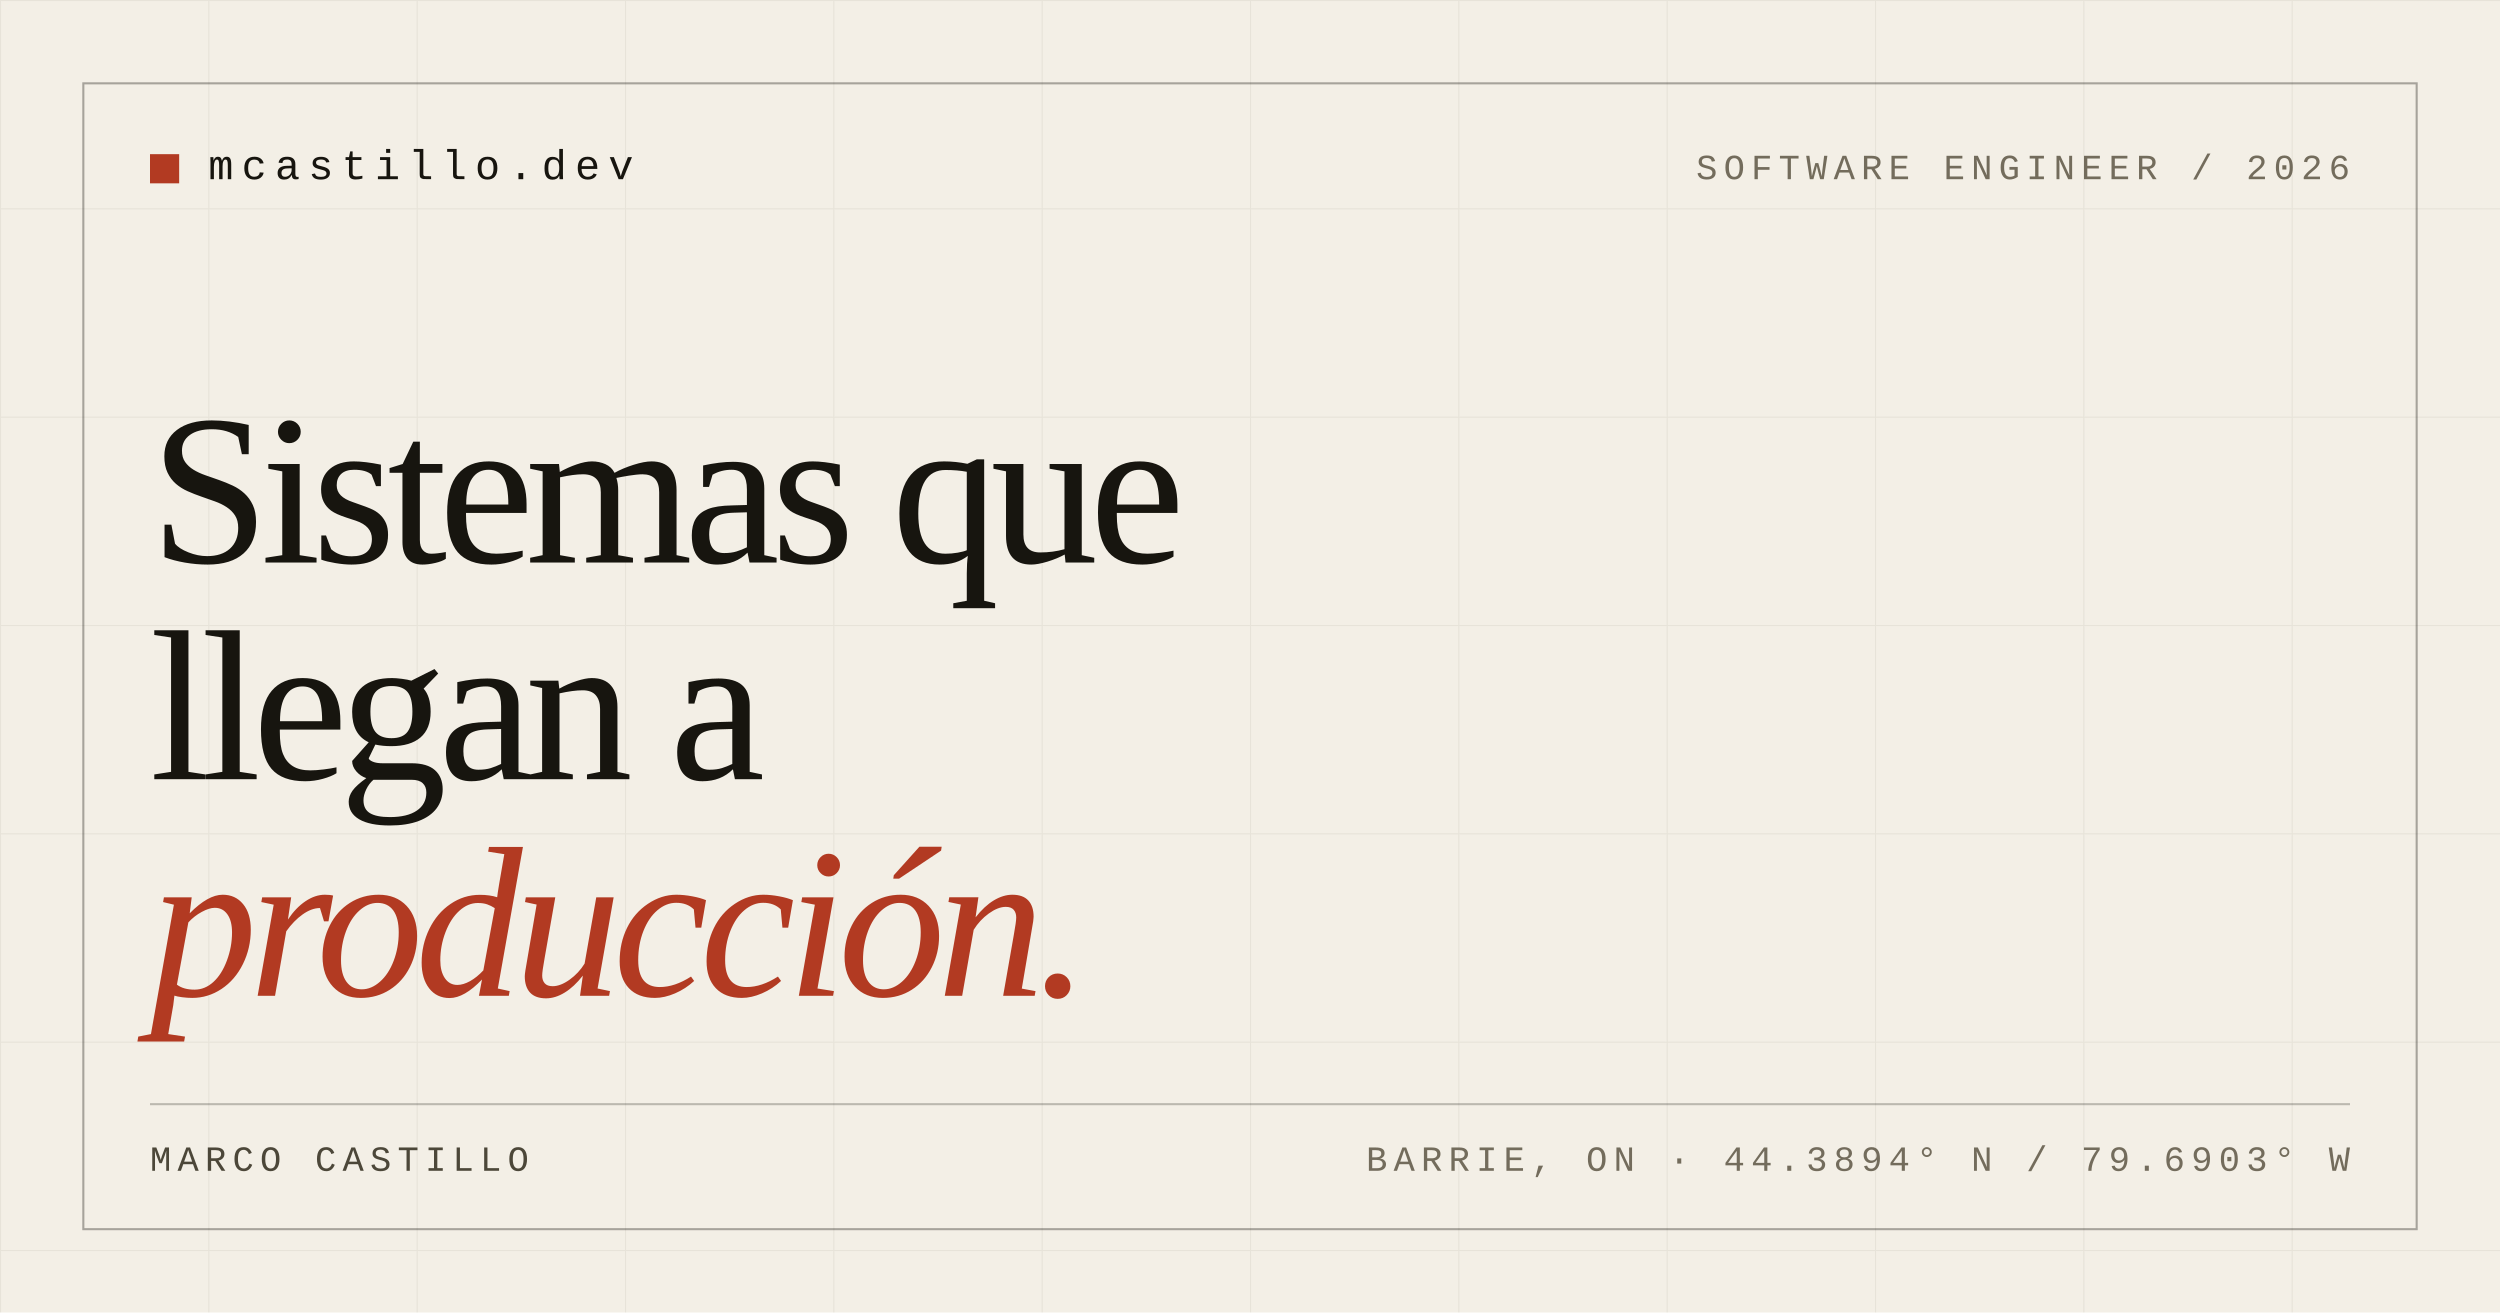
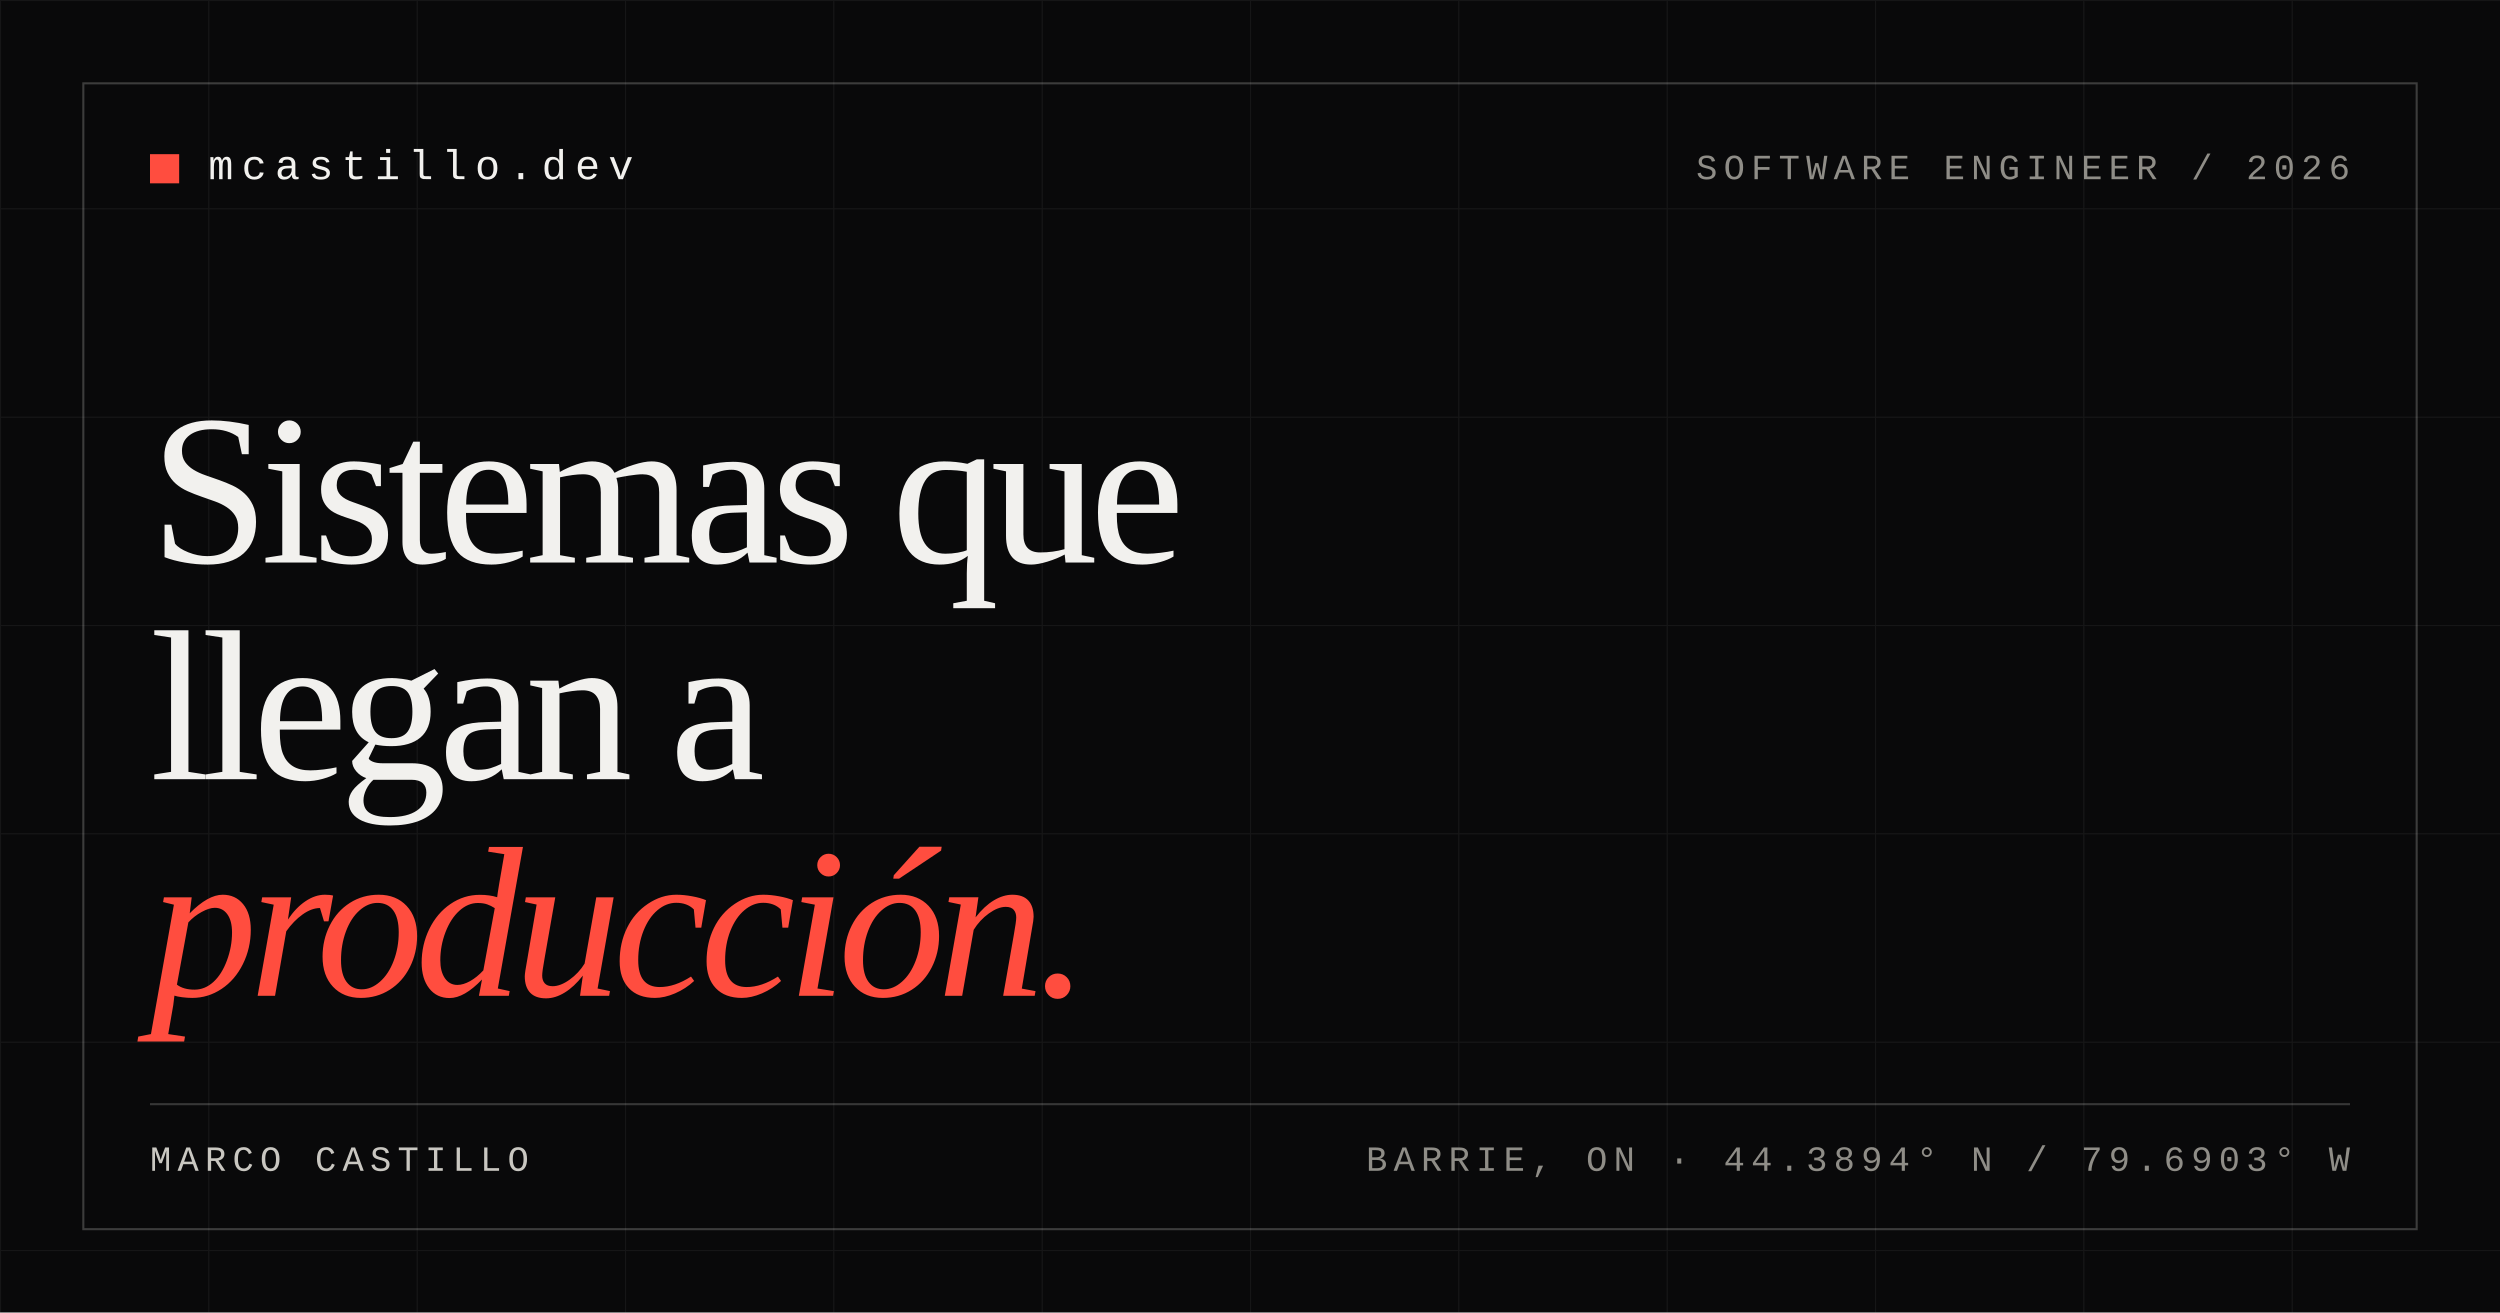
<svg xmlns="http://www.w3.org/2000/svg" width="1200" height="630" viewBox="0 0 1200 630">
  <defs>
    <pattern id="grid" width="100" height="100" patternUnits="userSpaceOnUse">
-       <path d="M100 0H0V100" fill="none" stroke="#17150f" stroke-opacity="0.055" stroke-width="1" />
+       <path d="M100 0H0V100" fill="none" stroke="#f2f1ee" stroke-opacity="0.06" stroke-width="1" />
    </pattern>
  </defs>
-   <rect width="1200" height="630" fill="#f3efe6" />
+   <rect width="1200" height="630" fill="#09090a" />
  <rect width="1200" height="630" fill="url(#grid)" />
-   <rect x="40" y="40" width="1120" height="550" fill="none" stroke="#17150f" stroke-opacity="0.35" />
-   <rect x="72" y="74" width="14" height="14" fill="#b23a22" />
-   <text x="100" y="86" font-family="Consolas, 'Courier New', monospace" font-size="20" letter-spacing="4" fill="#17150f">mcastillo.dev</text>
-   <text x="1128" y="86" text-anchor="end" font-family="Consolas, 'Courier New', monospace" font-size="17" letter-spacing="3" fill="#736c5c">SOFTWARE ENGINEER / 2026</text>
-   <text x="72" y="270" font-family="Georgia, 'Times New Roman', serif" font-size="103" letter-spacing="-4" fill="#17150f">Sistemas que</text>
-   <text x="72" y="374" font-family="Georgia, 'Times New Roman', serif" font-size="103" letter-spacing="-4" fill="#17150f">llegan a</text>
-   <text x="72" y="478" font-family="Georgia, 'Times New Roman', serif" font-size="103" font-style="italic" letter-spacing="-4" fill="#b23a22">producción.</text>
-   <line x1="72" y1="530" x2="1128" y2="530" stroke="#17150f" stroke-opacity="0.25" />
-   <text x="72" y="562" font-family="Consolas, 'Courier New', monospace" font-size="17" letter-spacing="3" fill="#4c4739">MARCO CASTILLO</text>
-   <text x="1128" y="562" text-anchor="end" font-family="Consolas, 'Courier New', monospace" font-size="17" letter-spacing="3" fill="#736c5c">BARRIE, ON · 44.3894° N / 79.6903° W</text>
+   <rect x="40" y="40" width="1120" height="550" fill="none" stroke="#f2f1ee" stroke-opacity="0.22" />
+   <rect x="72" y="74" width="14" height="14" fill="#ff4d3f" />
+   <text x="100" y="86" font-family="Consolas, 'Courier New', monospace" font-size="20" letter-spacing="4" fill="#f2f1ee">mcastillo.dev</text>
+   <text x="1128" y="86" text-anchor="end" font-family="Consolas, 'Courier New', monospace" font-size="17" letter-spacing="3" fill="#8f8d87">SOFTWARE ENGINEER / 2026</text>
+   <text x="72" y="270" font-family="Georgia, 'Times New Roman', serif" font-size="103" letter-spacing="-4" fill="#f2f1ee">Sistemas que</text>
+   <text x="72" y="374" font-family="Georgia, 'Times New Roman', serif" font-size="103" letter-spacing="-4" fill="#f2f1ee">llegan a</text>
+   <text x="72" y="478" font-family="Georgia, 'Times New Roman', serif" font-size="103" font-style="italic" letter-spacing="-4" fill="#ff4d3f">producción.</text>
+   <line x1="72" y1="530" x2="1128" y2="530" stroke="#f2f1ee" stroke-opacity="0.2" />
+   <text x="72" y="562" font-family="Consolas, 'Courier New', monospace" font-size="17" letter-spacing="3" fill="#c9c7c1">MARCO CASTILLO</text>
+   <text x="1128" y="562" text-anchor="end" font-family="Consolas, 'Courier New', monospace" font-size="17" letter-spacing="3" fill="#8f8d87">BARRIE, ON · 44.3894° N / 79.6903° W</text>
</svg>
